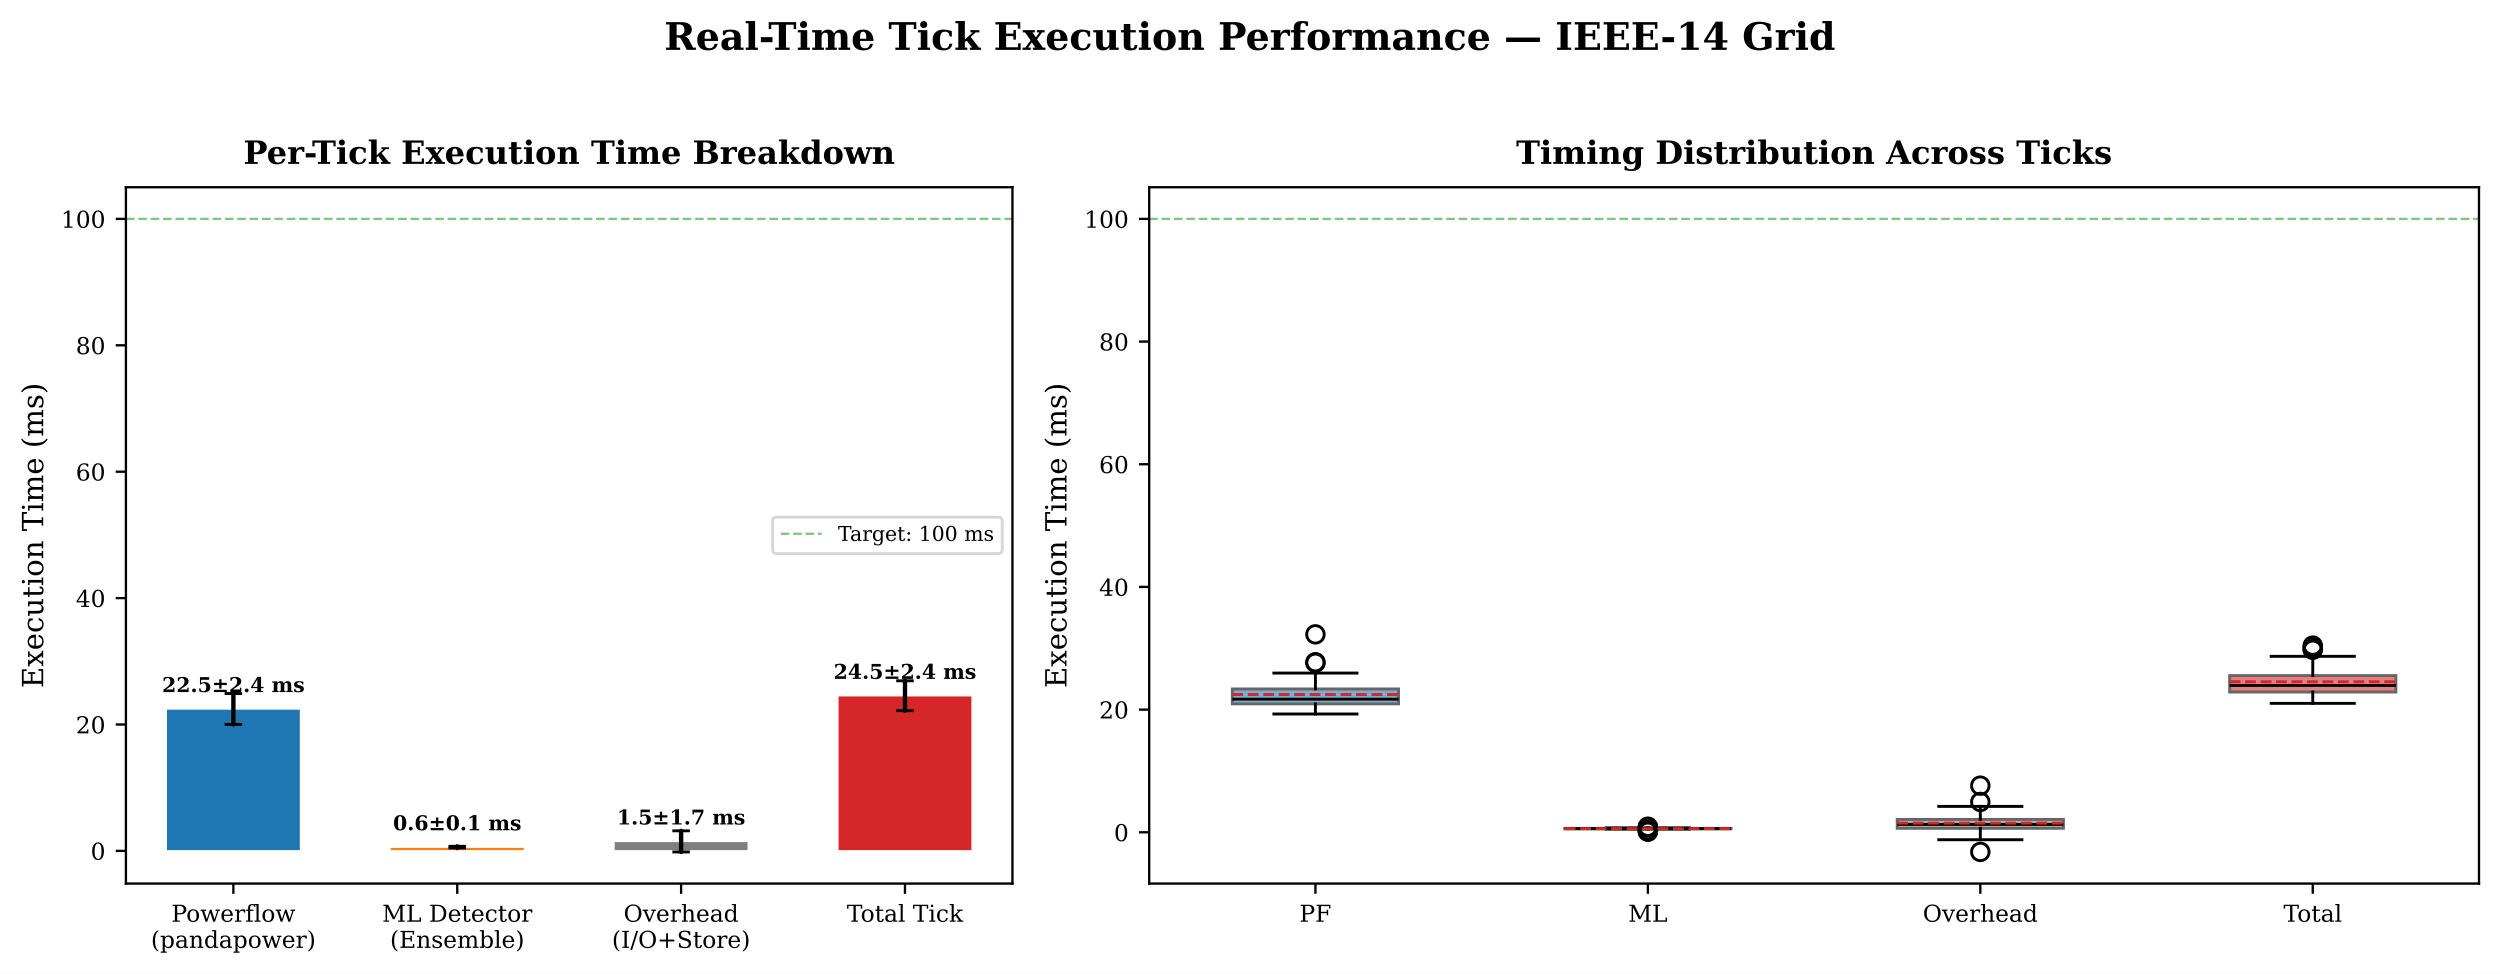
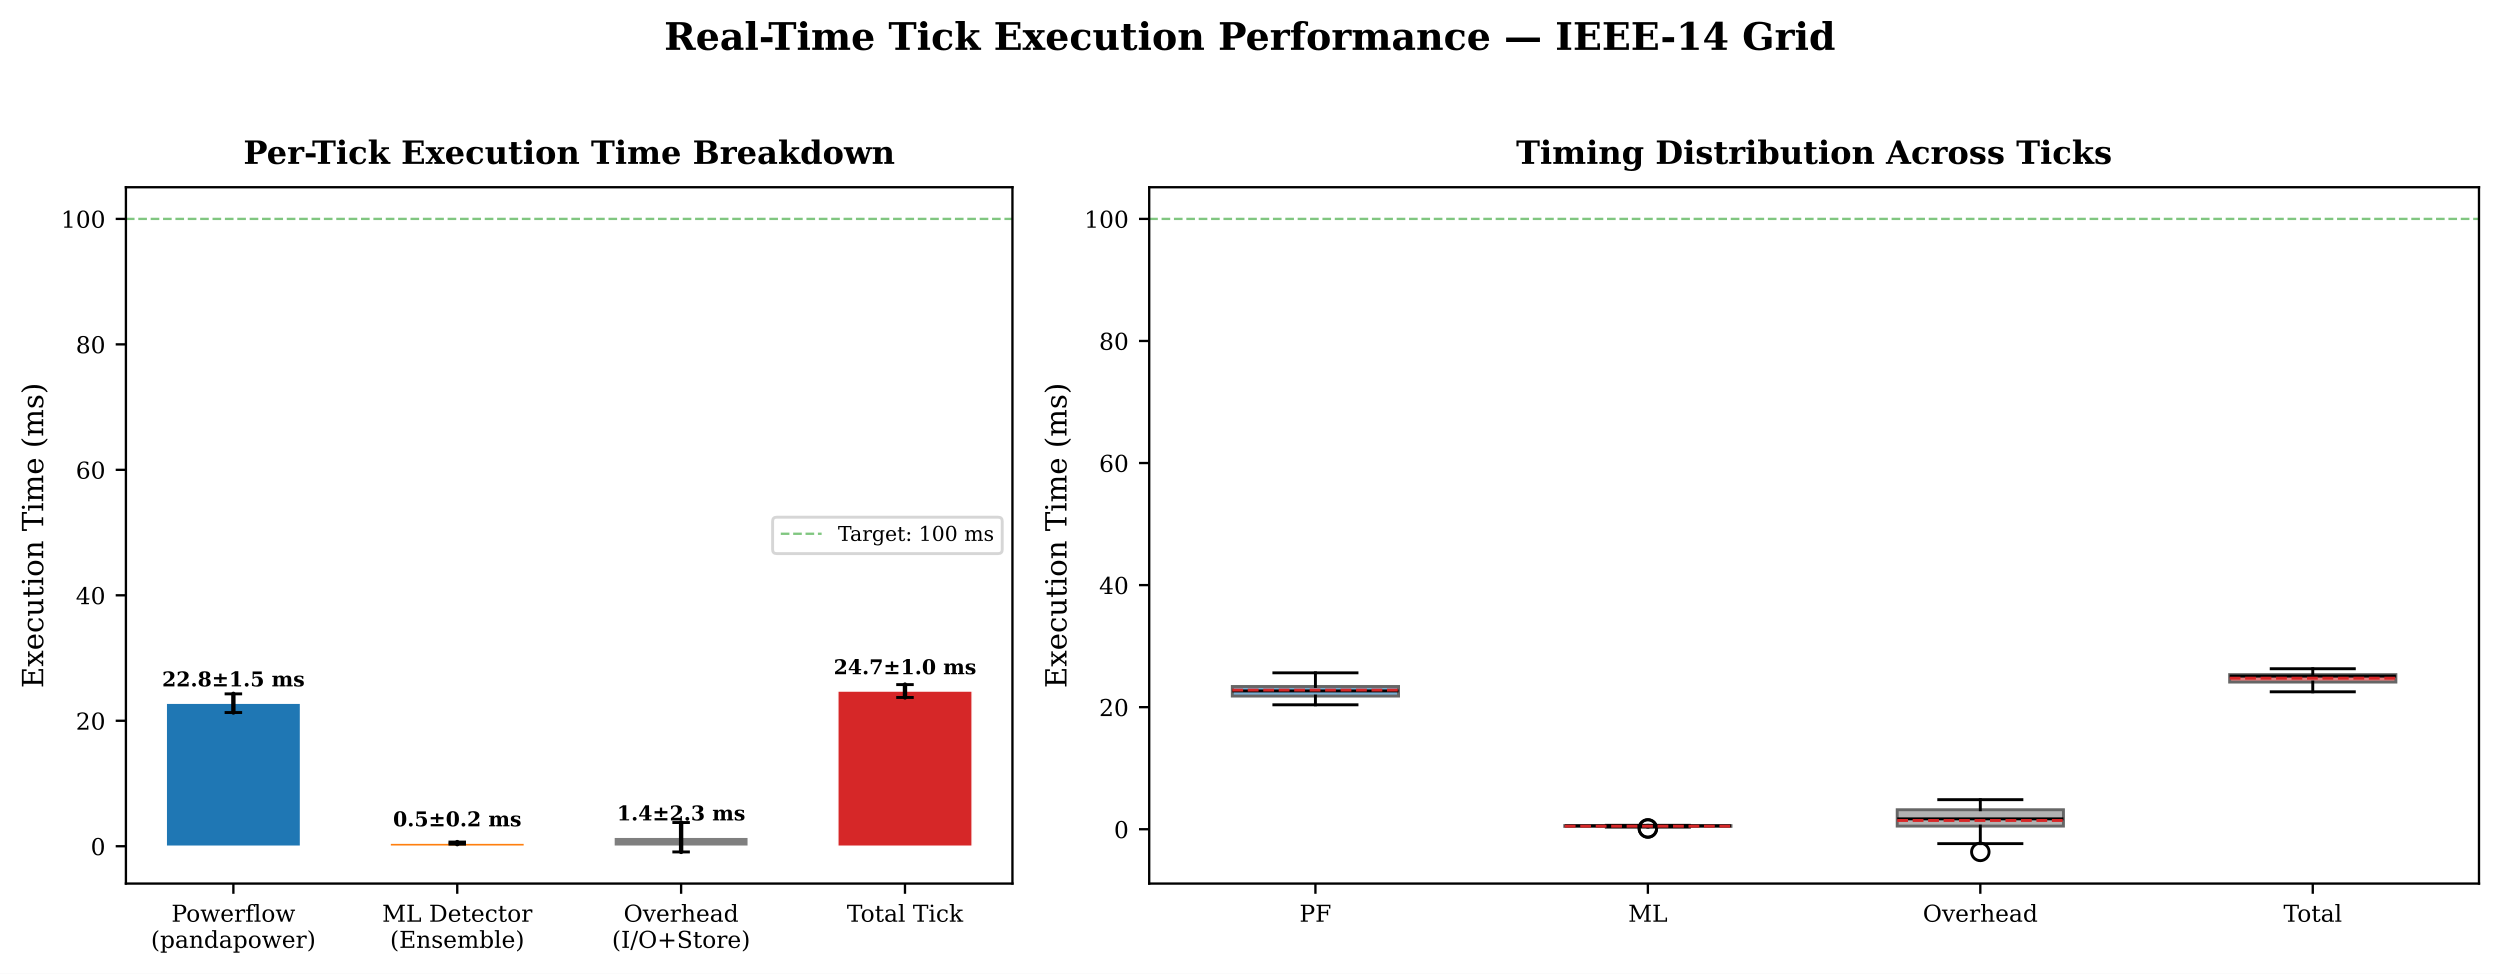
<svg xmlns="http://www.w3.org/2000/svg" xmlns:xlink="http://www.w3.org/1999/xlink" width="856.683pt" height="333.676pt" viewBox="0 0 856.683 333.676" version="1.1">
  <defs>
    <style type="text/css">*{stroke-linejoin: round; stroke-linecap: butt}</style>
  </defs>
  <g id="figure_1">
    <g id="patch_1">
      <path d="M -0 333.676  L 856.683 333.676  L 856.683 0  L -0 0  z " style="fill: #ffffff" />
    </g>
    <g id="axes_1">
      <g id="patch_2">
        <path d="M 43.148 302.776  L 346.936 302.776  L 346.936 64.16  L 43.148 64.16  z " style="fill: #ffffff" />
      </g>
      <g id="patch_3">
-         <path d="M 56.957 291.572  L 102.985 291.572  L 102.985 242.936  L 56.957 242.936  z " clip-path="url(#pd07b877482)" style="fill: #1f77b4; stroke: #ffffff; stroke-width: 0.5; stroke-linejoin: miter" />
+         <path d="M 56.957 289.989  L 102.985 289.989  L 102.985 240.964  L 56.957 240.964  z " clip-path="url(#pe04f987e91)" style="fill: #1f77b4; stroke: #ffffff; stroke-width: 0.5; stroke-linejoin: miter" />
      </g>
      <g id="patch_4">
-         <path d="M 133.671 291.572  L 179.699 291.572  L 179.699 290.298  L 133.671 290.298  z " clip-path="url(#pd07b877482)" style="fill: #ff7f0e; stroke: #ffffff; stroke-width: 0.5; stroke-linejoin: miter" />
+         <path d="M 133.671 289.989  L 179.699 289.989  L 179.699 288.915  L 133.671 288.915  z " clip-path="url(#pe04f987e91)" style="fill: #ff7f0e; stroke: #ffffff; stroke-width: 0.5; stroke-linejoin: miter" />
      </g>
      <g id="patch_5">
-         <path d="M 210.385 291.572  L 256.413 291.572  L 256.413 288.317  L 210.385 288.317  z " clip-path="url(#pd07b877482)" style="fill: #7f7f7f; stroke: #ffffff; stroke-width: 0.5; stroke-linejoin: miter" />
+         <path d="M 210.385 289.989  L 256.413 289.989  L 256.413 286.892  L 210.385 286.892  z " clip-path="url(#pe04f987e91)" style="fill: #7f7f7f; stroke: #ffffff; stroke-width: 0.5; stroke-linejoin: miter" />
      </g>
      <g id="patch_6">
-         <path d="M 287.099 291.572  L 333.128 291.572  L 333.128 238.406  L 287.099 238.406  z " clip-path="url(#pd07b877482)" style="fill: #d62728; stroke: #ffffff; stroke-width: 0.5; stroke-linejoin: miter" />
+         <path d="M 287.099 289.989  L 333.128 289.989  L 333.128 236.792  L 287.099 236.792  z " clip-path="url(#pe04f987e91)" style="fill: #d62728; stroke: #ffffff; stroke-width: 0.5; stroke-linejoin: miter" />
      </g>
      <g id="matplotlib.axis_1">
        <g id="xtick_1">
          <g id="line2d_1">
            <defs>
-               <path id="m1d09635838" d="M 0 0  L 0 3.5  " style="stroke: #000000; stroke-width: 0.8" />
+               <path id="me22096e11b" d="M 0 0  L 0 3.5  " style="stroke: #000000; stroke-width: 0.8" />
            </defs>
            <g>
-               <use xlink:href="#m1d09635838" x="79.971" y="302.776" style="stroke: #000000; stroke-width: 0.8" />
+               <use xlink:href="#me22096e11b" x="79.971" y="302.776" style="stroke: #000000; stroke-width: 0.8" />
            </g>
          </g>
          <g id="text_1">
            <text style="font-size: 8px; font-family: 'DejaVu Serif', 'Bitstream Vera Serif', 'Computer Modern Roman', 'New Century Schoolbook', 'Century Schoolbook L', 'Utopia', 'ITC Bookman', 'Bookman', 'Nimbus Roman No9 L', 'Times New Roman', 'Times', 'Palatino', 'Charter', serif" transform="translate(58.73654 315.8542)">Powerflow</text>
            <text style="font-size: 8px; font-family: 'DejaVu Serif', 'Bitstream Vera Serif', 'Computer Modern Roman', 'New Century Schoolbook', 'Century Schoolbook L', 'Utopia', 'ITC Bookman', 'Bookman', 'Nimbus Roman No9 L', 'Times New Roman', 'Times', 'Palatino', 'Charter', serif" transform="translate(51.71029 324.8125)">(pandapower)</text>
          </g>
        </g>
        <g id="xtick_2">
          <g id="line2d_2">
            <g>
-               <use xlink:href="#m1d09635838" x="156.685" y="302.776" style="stroke: #000000; stroke-width: 0.8" />
+               <use xlink:href="#me22096e11b" x="156.685" y="302.776" style="stroke: #000000; stroke-width: 0.8" />
            </g>
          </g>
          <g id="text_2">
            <text style="font-size: 8px; font-family: 'DejaVu Serif', 'Bitstream Vera Serif', 'Computer Modern Roman', 'New Century Schoolbook', 'Century Schoolbook L', 'Utopia', 'ITC Bookman', 'Bookman', 'Nimbus Roman No9 L', 'Times New Roman', 'Times', 'Palatino', 'Charter', serif" transform="translate(130.9451 315.8542)">ML Detector</text>
            <text style="font-size: 8px; font-family: 'DejaVu Serif', 'Bitstream Vera Serif', 'Computer Modern Roman', 'New Century Schoolbook', 'Century Schoolbook L', 'Utopia', 'ITC Bookman', 'Bookman', 'Nimbus Roman No9 L', 'Times New Roman', 'Times', 'Palatino', 'Charter', serif" transform="translate(133.6469 324.8125)">(Ensemble)</text>
          </g>
        </g>
        <g id="xtick_3">
          <g id="line2d_3">
            <g>
-               <use xlink:href="#m1d09635838" x="233.399" y="302.776" style="stroke: #000000; stroke-width: 0.8" />
+               <use xlink:href="#me22096e11b" x="233.399" y="302.776" style="stroke: #000000; stroke-width: 0.8" />
            </g>
          </g>
          <g id="text_3">
            <text style="font-size: 8px; font-family: 'DejaVu Serif', 'Bitstream Vera Serif', 'Computer Modern Roman', 'New Century Schoolbook', 'Century Schoolbook L', 'Utopia', 'ITC Bookman', 'Bookman', 'Nimbus Roman No9 L', 'Times New Roman', 'Times', 'Palatino', 'Charter', serif" transform="translate(213.6911 315.8542)">Overhead</text>
            <text style="font-size: 8px; font-family: 'DejaVu Serif', 'Bitstream Vera Serif', 'Computer Modern Roman', 'New Century Schoolbook', 'Century Schoolbook L', 'Utopia', 'ITC Bookman', 'Bookman', 'Nimbus Roman No9 L', 'Times New Roman', 'Times', 'Palatino', 'Charter', serif" transform="translate(209.6842 324.8125)">(I/O+Store)</text>
          </g>
        </g>
        <g id="xtick_4">
          <g id="line2d_4">
            <g>
-               <use xlink:href="#m1d09635838" x="310.113" y="302.776" style="stroke: #000000; stroke-width: 0.8" />
+               <use xlink:href="#me22096e11b" x="310.113" y="302.776" style="stroke: #000000; stroke-width: 0.8" />
            </g>
          </g>
          <g id="text_4">
            <text style="font-size: 8px; font-family: 'DejaVu Serif', 'Bitstream Vera Serif', 'Computer Modern Roman', 'New Century Schoolbook', 'Century Schoolbook L', 'Utopia', 'ITC Bookman', 'Bookman', 'Nimbus Roman No9 L', 'Times New Roman', 'Times', 'Palatino', 'Charter', serif; text-anchor: middle" x="310.113" y="315.854" transform="rotate(-0 310.1133 315.8542)">Total Tick</text>
          </g>
        </g>
      </g>
      <g id="matplotlib.axis_2">
        <g id="ytick_1">
          <g id="line2d_5">
            <defs>
-               <path id="mb65a19b0ed" d="M 0 0  L -3.5 0  " style="stroke: #000000; stroke-width: 0.8" />
+               <path id="mc9c78344fe" d="M 0 0  L -3.5 0  " style="stroke: #000000; stroke-width: 0.8" />
            </defs>
            <g>
-               <use xlink:href="#mb65a19b0ed" x="43.148" y="291.572" style="stroke: #000000; stroke-width: 0.8" />
+               <use xlink:href="#mc9c78344fe" x="43.148" y="289.989" style="stroke: #000000; stroke-width: 0.8" />
            </g>
          </g>
          <g id="text_5">
-             <text style="font-size: 8px; font-family: 'DejaVu Serif', 'Bitstream Vera Serif', 'Computer Modern Roman', 'New Century Schoolbook', 'Century Schoolbook L', 'Utopia', 'ITC Bookman', 'Bookman', 'Nimbus Roman No9 L', 'Times New Roman', 'Times', 'Palatino', 'Charter', serif; text-anchor: end" x="36.148" y="294.612" transform="rotate(-0 36.14813 294.6118)">0</text>
+             <text style="font-size: 8px; font-family: 'DejaVu Serif', 'Bitstream Vera Serif', 'Computer Modern Roman', 'New Century Schoolbook', 'Century Schoolbook L', 'Utopia', 'ITC Bookman', 'Bookman', 'Nimbus Roman No9 L', 'Times New Roman', 'Times', 'Palatino', 'Charter', serif; text-anchor: end" x="36.148" y="293.029" transform="rotate(-0 36.14813 293.0287)">0</text>
          </g>
        </g>
        <g id="ytick_2">
          <g id="line2d_6">
            <g>
-               <use xlink:href="#mb65a19b0ed" x="43.148" y="248.259" style="stroke: #000000; stroke-width: 0.8" />
+               <use xlink:href="#mc9c78344fe" x="43.148" y="246.993" style="stroke: #000000; stroke-width: 0.8" />
            </g>
          </g>
          <g id="text_6">
-             <text style="font-size: 8px; font-family: 'DejaVu Serif', 'Bitstream Vera Serif', 'Computer Modern Roman', 'New Century Schoolbook', 'Century Schoolbook L', 'Utopia', 'ITC Bookman', 'Bookman', 'Nimbus Roman No9 L', 'Times New Roman', 'Times', 'Palatino', 'Charter', serif; text-anchor: end" x="36.148" y="251.299" transform="rotate(-0 36.14813 251.2986)">20</text>
+             <text style="font-size: 8px; font-family: 'DejaVu Serif', 'Bitstream Vera Serif', 'Computer Modern Roman', 'New Century Schoolbook', 'Century Schoolbook L', 'Utopia', 'ITC Bookman', 'Bookman', 'Nimbus Roman No9 L', 'Times New Roman', 'Times', 'Palatino', 'Charter', serif; text-anchor: end" x="36.148" y="250.032" transform="rotate(-0 36.14813 250.0321)">20</text>
          </g>
        </g>
        <g id="ytick_3">
          <g id="line2d_7">
            <g>
-               <use xlink:href="#mb65a19b0ed" x="43.148" y="204.946" style="stroke: #000000; stroke-width: 0.8" />
+               <use xlink:href="#mc9c78344fe" x="43.148" y="203.996" style="stroke: #000000; stroke-width: 0.8" />
            </g>
          </g>
          <g id="text_7">
-             <text style="font-size: 8px; font-family: 'DejaVu Serif', 'Bitstream Vera Serif', 'Computer Modern Roman', 'New Century Schoolbook', 'Century Schoolbook L', 'Utopia', 'ITC Bookman', 'Bookman', 'Nimbus Roman No9 L', 'Times New Roman', 'Times', 'Palatino', 'Charter', serif; text-anchor: end" x="36.148" y="207.985" transform="rotate(-0 36.14813 207.9853)">40</text>
+             <text style="font-size: 8px; font-family: 'DejaVu Serif', 'Bitstream Vera Serif', 'Computer Modern Roman', 'New Century Schoolbook', 'Century Schoolbook L', 'Utopia', 'ITC Bookman', 'Bookman', 'Nimbus Roman No9 L', 'Times New Roman', 'Times', 'Palatino', 'Charter', serif; text-anchor: end" x="36.148" y="207.035" transform="rotate(-0 36.14813 207.0354)">40</text>
          </g>
        </g>
        <g id="ytick_4">
          <g id="line2d_8">
            <g>
-               <use xlink:href="#mb65a19b0ed" x="43.148" y="161.633" style="stroke: #000000; stroke-width: 0.8" />
+               <use xlink:href="#mc9c78344fe" x="43.148" y="160.999" style="stroke: #000000; stroke-width: 0.8" />
            </g>
          </g>
          <g id="text_8">
-             <text style="font-size: 8px; font-family: 'DejaVu Serif', 'Bitstream Vera Serif', 'Computer Modern Roman', 'New Century Schoolbook', 'Century Schoolbook L', 'Utopia', 'ITC Bookman', 'Bookman', 'Nimbus Roman No9 L', 'Times New Roman', 'Times', 'Palatino', 'Charter', serif; text-anchor: end" x="36.148" y="164.672" transform="rotate(-0 36.14813 164.6721)">60</text>
+             <text style="font-size: 8px; font-family: 'DejaVu Serif', 'Bitstream Vera Serif', 'Computer Modern Roman', 'New Century Schoolbook', 'Century Schoolbook L', 'Utopia', 'ITC Bookman', 'Bookman', 'Nimbus Roman No9 L', 'Times New Roman', 'Times', 'Palatino', 'Charter', serif; text-anchor: end" x="36.148" y="164.039" transform="rotate(-0 36.14813 164.0388)">60</text>
          </g>
        </g>
        <g id="ytick_5">
          <g id="line2d_9">
            <g>
-               <use xlink:href="#mb65a19b0ed" x="43.148" y="118.319" style="stroke: #000000; stroke-width: 0.8" />
+               <use xlink:href="#mc9c78344fe" x="43.148" y="118.003" style="stroke: #000000; stroke-width: 0.8" />
            </g>
          </g>
          <g id="text_9">
-             <text style="font-size: 8px; font-family: 'DejaVu Serif', 'Bitstream Vera Serif', 'Computer Modern Roman', 'New Century Schoolbook', 'Century Schoolbook L', 'Utopia', 'ITC Bookman', 'Bookman', 'Nimbus Roman No9 L', 'Times New Roman', 'Times', 'Palatino', 'Charter', serif; text-anchor: end" x="36.148" y="121.359" transform="rotate(-0 36.14813 121.3588)">80</text>
+             <text style="font-size: 8px; font-family: 'DejaVu Serif', 'Bitstream Vera Serif', 'Computer Modern Roman', 'New Century Schoolbook', 'Century Schoolbook L', 'Utopia', 'ITC Bookman', 'Bookman', 'Nimbus Roman No9 L', 'Times New Roman', 'Times', 'Palatino', 'Charter', serif; text-anchor: end" x="36.148" y="121.042" transform="rotate(-0 36.14813 121.0422)">80</text>
          </g>
        </g>
        <g id="ytick_6">
          <g id="line2d_10">
            <g>
-               <use xlink:href="#mb65a19b0ed" x="43.148" y="75.006" style="stroke: #000000; stroke-width: 0.8" />
+               <use xlink:href="#mc9c78344fe" x="43.148" y="75.006" style="stroke: #000000; stroke-width: 0.8" />
            </g>
          </g>
          <g id="text_10">
            <text style="font-size: 8px; font-family: 'DejaVu Serif', 'Bitstream Vera Serif', 'Computer Modern Roman', 'New Century Schoolbook', 'Century Schoolbook L', 'Utopia', 'ITC Bookman', 'Bookman', 'Nimbus Roman No9 L', 'Times New Roman', 'Times', 'Palatino', 'Charter', serif; text-anchor: end" x="36.148" y="78.046" transform="rotate(-0 36.14813 78.04553)">100</text>
          </g>
        </g>
        <g id="text_11">
          <text style="font-size: 10px; font-family: 'DejaVu Serif', 'Bitstream Vera Serif', 'Computer Modern Roman', 'New Century Schoolbook', 'Century Schoolbook L', 'Utopia', 'ITC Bookman', 'Bookman', 'Nimbus Roman No9 L', 'Times New Roman', 'Times', 'Palatino', 'Charter', serif; text-anchor: middle" x="14.798" y="183.468" transform="rotate(-90 14.79844 183.4677)">Execution Time (ms)</text>
        </g>
      </g>
      <g id="LineCollection_1">
-         <path d="M 79.971 248.225  L 79.971 237.647  " clip-path="url(#pd07b877482)" style="fill: none; stroke: #000000; stroke-width: 1.5; stroke-linecap: round" />
-         <path d="M 156.685 290.58  L 156.685 290.016  " clip-path="url(#pd07b877482)" style="fill: none; stroke: #000000; stroke-width: 1.5; stroke-linecap: round" />
-         <path d="M 233.399 291.929  L 233.399 284.704  " clip-path="url(#pd07b877482)" style="fill: none; stroke: #000000; stroke-width: 1.5; stroke-linecap: round" />
-         <path d="M 310.113 243.526  L 310.113 233.285  " clip-path="url(#pd07b877482)" style="fill: none; stroke: #000000; stroke-width: 1.5; stroke-linecap: round" />
+         <path d="M 79.971 244.161  L 79.971 237.768  " clip-path="url(#pe04f987e91)" style="fill: none; stroke: #000000; stroke-width: 1.5; stroke-linecap: round" />
+         <path d="M 156.685 289.271  L 156.685 288.559  " clip-path="url(#pe04f987e91)" style="fill: none; stroke: #000000; stroke-width: 1.5; stroke-linecap: round" />
+         <path d="M 233.399 291.929  L 233.399 281.854  " clip-path="url(#pe04f987e91)" style="fill: none; stroke: #000000; stroke-width: 1.5; stroke-linecap: round" />
+         <path d="M 310.113 238.997  L 310.113 234.586  " clip-path="url(#pe04f987e91)" style="fill: none; stroke: #000000; stroke-width: 1.5; stroke-linecap: round" />
      </g>
      <g id="line2d_11">
        <defs>
-           <path id="m6f07d29cbc" d="M 3 0  L -3 -0  " style="stroke: #000000" />
+           <path id="mb0d38c0c02" d="M 3 0  L -3 -0  " style="stroke: #000000" />
        </defs>
-         <g clip-path="url(#pd07b877482)">
-           <use xlink:href="#m6f07d29cbc" x="79.971" y="248.225" style="fill: #1f77b4; stroke: #000000" />
-           <use xlink:href="#m6f07d29cbc" x="156.685" y="290.58" style="fill: #1f77b4; stroke: #000000" />
-           <use xlink:href="#m6f07d29cbc" x="233.399" y="291.929" style="fill: #1f77b4; stroke: #000000" />
-           <use xlink:href="#m6f07d29cbc" x="310.113" y="243.526" style="fill: #1f77b4; stroke: #000000" />
+         <g clip-path="url(#pe04f987e91)">
+           <use xlink:href="#mb0d38c0c02" x="79.971" y="244.161" style="fill: #1f77b4; stroke: #000000" />
+           <use xlink:href="#mb0d38c0c02" x="156.685" y="289.271" style="fill: #1f77b4; stroke: #000000" />
+           <use xlink:href="#mb0d38c0c02" x="233.399" y="291.929" style="fill: #1f77b4; stroke: #000000" />
+           <use xlink:href="#mb0d38c0c02" x="310.113" y="238.997" style="fill: #1f77b4; stroke: #000000" />
        </g>
      </g>
      <g id="line2d_12">
-         <g clip-path="url(#pd07b877482)">
-           <use xlink:href="#m6f07d29cbc" x="79.971" y="237.647" style="fill: #1f77b4; stroke: #000000" />
-           <use xlink:href="#m6f07d29cbc" x="156.685" y="290.016" style="fill: #1f77b4; stroke: #000000" />
-           <use xlink:href="#m6f07d29cbc" x="233.399" y="284.704" style="fill: #1f77b4; stroke: #000000" />
-           <use xlink:href="#m6f07d29cbc" x="310.113" y="233.285" style="fill: #1f77b4; stroke: #000000" />
+         <g clip-path="url(#pe04f987e91)">
+           <use xlink:href="#mb0d38c0c02" x="79.971" y="237.768" style="fill: #1f77b4; stroke: #000000" />
+           <use xlink:href="#mb0d38c0c02" x="156.685" y="288.559" style="fill: #1f77b4; stroke: #000000" />
+           <use xlink:href="#mb0d38c0c02" x="233.399" y="281.854" style="fill: #1f77b4; stroke: #000000" />
+           <use xlink:href="#mb0d38c0c02" x="310.113" y="234.586" style="fill: #1f77b4; stroke: #000000" />
        </g>
      </g>
      <g id="line2d_13">
-         <path d="M 43.148 75.006  L 346.936 75.006  " clip-path="url(#pd07b877482)" style="fill: none; stroke-dasharray: 2.96,1.28; stroke-dashoffset: 0; stroke: #2ca02c; stroke-opacity: 0.6; stroke-width: 0.8" />
+         <path d="M 43.148 75.006  L 346.936 75.006  " clip-path="url(#pe04f987e91)" style="fill: none; stroke-dasharray: 2.96,1.28; stroke-dashoffset: 0; stroke: #2ca02c; stroke-opacity: 0.6; stroke-width: 0.8" />
      </g>
      <g id="patch_7">
        <path d="M 43.148 302.776  L 43.148 64.16  " style="fill: none; stroke: #000000; stroke-width: 0.8; stroke-linejoin: miter; stroke-linecap: square" />
      </g>
      <g id="patch_8">
        <path d="M 346.936 302.776  L 346.936 64.16  " style="fill: none; stroke: #000000; stroke-width: 0.8; stroke-linejoin: miter; stroke-linecap: square" />
      </g>
      <g id="patch_9">
        <path d="M 43.148 302.776  L 346.936 302.776  " style="fill: none; stroke: #000000; stroke-width: 0.8; stroke-linejoin: miter; stroke-linecap: square" />
      </g>
      <g id="patch_10">
        <path d="M 43.148 64.16  L 346.936 64.16  " style="fill: none; stroke: #000000; stroke-width: 0.8; stroke-linejoin: miter; stroke-linecap: square" />
      </g>
      <g id="text_12">
-         <text style="font-weight: 700; font-size: 7px; font-family: 'DejaVu Serif', 'Bitstream Vera Serif', 'Computer Modern Roman', 'New Century Schoolbook', 'Century Schoolbook L', 'Utopia', 'ITC Bookman', 'Bookman', 'Nimbus Roman No9 L', 'Times New Roman', 'Times', 'Palatino', 'Charter', serif; text-anchor: middle" x="79.971" y="237.149" transform="rotate(-0 79.97091 237.1491)">22.5±2.4 ms</text>
+         <text style="font-weight: 700; font-size: 7px; font-family: 'DejaVu Serif', 'Bitstream Vera Serif', 'Computer Modern Roman', 'New Century Schoolbook', 'Century Schoolbook L', 'Utopia', 'ITC Bookman', 'Bookman', 'Nimbus Roman No9 L', 'Times New Roman', 'Times', 'Palatino', 'Charter', serif; text-anchor: middle" x="79.971" y="235.209" transform="rotate(-0 79.97091 235.2089)">22.8±1.5 ms</text>
      </g>
      <g id="text_13">
-         <text style="font-weight: 700; font-size: 7px; font-family: 'DejaVu Serif', 'Bitstream Vera Serif', 'Computer Modern Roman', 'New Century Schoolbook', 'Century Schoolbook L', 'Utopia', 'ITC Bookman', 'Bookman', 'Nimbus Roman No9 L', 'Times New Roman', 'Times', 'Palatino', 'Charter', serif; text-anchor: middle" x="156.685" y="284.511" transform="rotate(-0 156.6851 284.5106)">0.6±0.1 ms</text>
+         <text style="font-weight: 700; font-size: 7px; font-family: 'DejaVu Serif', 'Bitstream Vera Serif', 'Computer Modern Roman', 'New Century Schoolbook', 'Century Schoolbook L', 'Utopia', 'ITC Bookman', 'Bookman', 'Nimbus Roman No9 L', 'Times New Roman', 'Times', 'Palatino', 'Charter', serif; text-anchor: middle" x="156.685" y="283.159" transform="rotate(-0 156.6851 283.1593)">0.5±0.2 ms</text>
      </g>
      <g id="text_14">
-         <text style="font-weight: 700; font-size: 7px; font-family: 'DejaVu Serif', 'Bitstream Vera Serif', 'Computer Modern Roman', 'New Century Schoolbook', 'Century Schoolbook L', 'Utopia', 'ITC Bookman', 'Bookman', 'Nimbus Roman No9 L', 'Times New Roman', 'Times', 'Palatino', 'Charter', serif; text-anchor: middle" x="233.399" y="282.53" transform="rotate(-0 233.3992 282.5298)">1.5±1.7 ms</text>
+         <text style="font-weight: 700; font-size: 7px; font-family: 'DejaVu Serif', 'Bitstream Vera Serif', 'Computer Modern Roman', 'New Century Schoolbook', 'Century Schoolbook L', 'Utopia', 'ITC Bookman', 'Bookman', 'Nimbus Roman No9 L', 'Times New Roman', 'Times', 'Palatino', 'Charter', serif; text-anchor: middle" x="233.399" y="281.136" transform="rotate(-0 233.3992 281.1361)">1.4±2.3 ms</text>
      </g>
      <g id="text_15">
-         <text style="font-weight: 700; font-size: 7px; font-family: 'DejaVu Serif', 'Bitstream Vera Serif', 'Computer Modern Roman', 'New Century Schoolbook', 'Century Schoolbook L', 'Utopia', 'ITC Bookman', 'Bookman', 'Nimbus Roman No9 L', 'Times New Roman', 'Times', 'Palatino', 'Charter', serif; text-anchor: middle" x="310.113" y="232.619" transform="rotate(-0 310.1133 232.6188)">24.5±2.4 ms</text>
+         <text style="font-weight: 700; font-size: 7px; font-family: 'DejaVu Serif', 'Bitstream Vera Serif', 'Computer Modern Roman', 'New Century Schoolbook', 'Century Schoolbook L', 'Utopia', 'ITC Bookman', 'Bookman', 'Nimbus Roman No9 L', 'Times New Roman', 'Times', 'Palatino', 'Charter', serif; text-anchor: middle" x="310.113" y="231.036" transform="rotate(-0 310.1133 231.0364)">24.7±1.0 ms</text>
      </g>
      <g id="text_16">
        <text style="font-weight: 700; font-size: 11px; font-family: 'DejaVu Serif', 'Bitstream Vera Serif', 'Computer Modern Roman', 'New Century Schoolbook', 'Century Schoolbook L', 'Utopia', 'ITC Bookman', 'Bookman', 'Nimbus Roman No9 L', 'Times New Roman', 'Times', 'Palatino', 'Charter', serif; text-anchor: middle" x="195.042" y="56.16" transform="rotate(-0 195.0421 56.16)">Per-Tick Execution Time Breakdown</text>
      </g>
      <g id="legend_1">
        <g id="patch_11">
          <path d="M 266.154 189.705  L 342.036 189.705  Q 343.436 189.705 343.436 188.305  L 343.436 178.631  Q 343.436 177.231 342.036 177.231  L 266.154 177.231  Q 264.754 177.231 264.754 178.631  L 264.754 188.305  Q 264.754 189.705 266.154 189.705  z " style="fill: #ffffff; opacity: 0.8; stroke: #cccccc; stroke-linejoin: miter" />
        </g>
        <g id="line2d_14">
          <path d="M 267.554 182.9  L 274.554 182.9  L 281.554 182.9  " style="fill: none; stroke-dasharray: 2.96,1.28; stroke-dashoffset: 0; stroke: #2ca02c; stroke-opacity: 0.6; stroke-width: 0.8" />
        </g>
        <g id="text_17">
          <text style="font-size: 7px; font-family: 'DejaVu Serif', 'Bitstream Vera Serif', 'Computer Modern Roman', 'New Century Schoolbook', 'Century Schoolbook L', 'Utopia', 'ITC Bookman', 'Bookman', 'Nimbus Roman No9 L', 'Times New Roman', 'Times', 'Palatino', 'Charter', serif; text-anchor: start" x="287.154" y="185.35" transform="rotate(-0 287.1539 185.3495)">Target: 100 ms</text>
        </g>
      </g>
    </g>
    <g id="axes_2">
      <g id="patch_12">
        <path d="M 393.801 302.776  L 849.483 302.776  L 849.483 64.16  L 393.801 64.16  z " style="fill: #ffffff" />
      </g>
      <g id="matplotlib.axis_3">
        <g id="xtick_5">
          <g id="line2d_15">
            <g>
-               <use xlink:href="#m1d09635838" x="450.761" y="302.776" style="stroke: #000000; stroke-width: 0.8" />
+               <use xlink:href="#me22096e11b" x="450.761" y="302.776" style="stroke: #000000; stroke-width: 0.8" />
            </g>
          </g>
          <g id="text_18">
            <text style="font-size: 8px; font-family: 'DejaVu Serif', 'Bitstream Vera Serif', 'Computer Modern Roman', 'New Century Schoolbook', 'Century Schoolbook L', 'Utopia', 'ITC Bookman', 'Bookman', 'Nimbus Roman No9 L', 'Times New Roman', 'Times', 'Palatino', 'Charter', serif; text-anchor: middle" x="450.761" y="315.854" transform="rotate(-0 450.7614 315.8542)">PF</text>
          </g>
        </g>
        <g id="xtick_6">
          <g id="line2d_16">
            <g>
-               <use xlink:href="#m1d09635838" x="564.682" y="302.776" style="stroke: #000000; stroke-width: 0.8" />
+               <use xlink:href="#me22096e11b" x="564.682" y="302.776" style="stroke: #000000; stroke-width: 0.8" />
            </g>
          </g>
          <g id="text_19">
            <text style="font-size: 8px; font-family: 'DejaVu Serif', 'Bitstream Vera Serif', 'Computer Modern Roman', 'New Century Schoolbook', 'Century Schoolbook L', 'Utopia', 'ITC Bookman', 'Bookman', 'Nimbus Roman No9 L', 'Times New Roman', 'Times', 'Palatino', 'Charter', serif; text-anchor: middle" x="564.682" y="315.854" transform="rotate(-0 564.6819 315.8542)">ML</text>
          </g>
        </g>
        <g id="xtick_7">
          <g id="line2d_17">
            <g>
-               <use xlink:href="#m1d09635838" x="678.602" y="302.776" style="stroke: #000000; stroke-width: 0.8" />
+               <use xlink:href="#me22096e11b" x="678.602" y="302.776" style="stroke: #000000; stroke-width: 0.8" />
            </g>
          </g>
          <g id="text_20">
            <text style="font-size: 8px; font-family: 'DejaVu Serif', 'Bitstream Vera Serif', 'Computer Modern Roman', 'New Century Schoolbook', 'Century Schoolbook L', 'Utopia', 'ITC Bookman', 'Bookman', 'Nimbus Roman No9 L', 'Times New Roman', 'Times', 'Palatino', 'Charter', serif; text-anchor: middle" x="678.602" y="315.854" transform="rotate(-0 678.6024 315.8542)">Overhead</text>
          </g>
        </g>
        <g id="xtick_8">
          <g id="line2d_18">
            <g>
-               <use xlink:href="#m1d09635838" x="792.523" y="302.776" style="stroke: #000000; stroke-width: 0.8" />
+               <use xlink:href="#me22096e11b" x="792.523" y="302.776" style="stroke: #000000; stroke-width: 0.8" />
            </g>
          </g>
          <g id="text_21">
            <text style="font-size: 8px; font-family: 'DejaVu Serif', 'Bitstream Vera Serif', 'Computer Modern Roman', 'New Century Schoolbook', 'Century Schoolbook L', 'Utopia', 'ITC Bookman', 'Bookman', 'Nimbus Roman No9 L', 'Times New Roman', 'Times', 'Palatino', 'Charter', serif; text-anchor: middle" x="792.523" y="315.854" transform="rotate(-0 792.5229 315.8542)">Total</text>
          </g>
        </g>
      </g>
      <g id="matplotlib.axis_4">
        <g id="ytick_7">
          <g id="line2d_19">
            <g>
-               <use xlink:href="#mb65a19b0ed" x="393.801" y="285.207" style="stroke: #000000; stroke-width: 0.8" />
+               <use xlink:href="#mc9c78344fe" x="393.801" y="284.163" style="stroke: #000000; stroke-width: 0.8" />
            </g>
          </g>
          <g id="text_22">
-             <text style="font-size: 8px; font-family: 'DejaVu Serif', 'Bitstream Vera Serif', 'Computer Modern Roman', 'New Century Schoolbook', 'Century Schoolbook L', 'Utopia', 'ITC Bookman', 'Bookman', 'Nimbus Roman No9 L', 'Times New Roman', 'Times', 'Palatino', 'Charter', serif; text-anchor: end" x="386.801" y="288.246" transform="rotate(-0 386.8011 288.2463)">0</text>
+             <text style="font-size: 8px; font-family: 'DejaVu Serif', 'Bitstream Vera Serif', 'Computer Modern Roman', 'New Century Schoolbook', 'Century Schoolbook L', 'Utopia', 'ITC Bookman', 'Bookman', 'Nimbus Roman No9 L', 'Times New Roman', 'Times', 'Palatino', 'Charter', serif; text-anchor: end" x="386.801" y="287.203" transform="rotate(-0 386.8011 287.2027)">0</text>
          </g>
        </g>
        <g id="ytick_8">
          <g id="line2d_20">
            <g>
-               <use xlink:href="#mb65a19b0ed" x="393.801" y="243.167" style="stroke: #000000; stroke-width: 0.8" />
+               <use xlink:href="#mc9c78344fe" x="393.801" y="242.332" style="stroke: #000000; stroke-width: 0.8" />
            </g>
          </g>
          <g id="text_23">
-             <text style="font-size: 8px; font-family: 'DejaVu Serif', 'Bitstream Vera Serif', 'Computer Modern Roman', 'New Century Schoolbook', 'Century Schoolbook L', 'Utopia', 'ITC Bookman', 'Bookman', 'Nimbus Roman No9 L', 'Times New Roman', 'Times', 'Palatino', 'Charter', serif; text-anchor: end" x="386.801" y="246.206" transform="rotate(-0 386.8011 246.2061)">20</text>
+             <text style="font-size: 8px; font-family: 'DejaVu Serif', 'Bitstream Vera Serif', 'Computer Modern Roman', 'New Century Schoolbook', 'Century Schoolbook L', 'Utopia', 'ITC Bookman', 'Bookman', 'Nimbus Roman No9 L', 'Times New Roman', 'Times', 'Palatino', 'Charter', serif; text-anchor: end" x="386.801" y="245.371" transform="rotate(-0 386.8011 245.3713)">20</text>
          </g>
        </g>
        <g id="ytick_9">
          <g id="line2d_21">
            <g>
-               <use xlink:href="#mb65a19b0ed" x="393.801" y="201.127" style="stroke: #000000; stroke-width: 0.8" />
+               <use xlink:href="#mc9c78344fe" x="393.801" y="200.5" style="stroke: #000000; stroke-width: 0.8" />
            </g>
          </g>
          <g id="text_24">
-             <text style="font-size: 8px; font-family: 'DejaVu Serif', 'Bitstream Vera Serif', 'Computer Modern Roman', 'New Century Schoolbook', 'Century Schoolbook L', 'Utopia', 'ITC Bookman', 'Bookman', 'Nimbus Roman No9 L', 'Times New Roman', 'Times', 'Palatino', 'Charter', serif; text-anchor: end" x="386.801" y="204.166" transform="rotate(-0 386.8011 204.166)">40</text>
+             <text style="font-size: 8px; font-family: 'DejaVu Serif', 'Bitstream Vera Serif', 'Computer Modern Roman', 'New Century Schoolbook', 'Century Schoolbook L', 'Utopia', 'ITC Bookman', 'Bookman', 'Nimbus Roman No9 L', 'Times New Roman', 'Times', 'Palatino', 'Charter', serif; text-anchor: end" x="386.801" y="203.54" transform="rotate(-0 386.8011 203.5398)">40</text>
          </g>
        </g>
        <g id="ytick_10">
          <g id="line2d_22">
            <g>
-               <use xlink:href="#mb65a19b0ed" x="393.801" y="159.086" style="stroke: #000000; stroke-width: 0.8" />
+               <use xlink:href="#mc9c78344fe" x="393.801" y="158.669" style="stroke: #000000; stroke-width: 0.8" />
            </g>
          </g>
          <g id="text_25">
-             <text style="font-size: 8px; font-family: 'DejaVu Serif', 'Bitstream Vera Serif', 'Computer Modern Roman', 'New Century Schoolbook', 'Century Schoolbook L', 'Utopia', 'ITC Bookman', 'Bookman', 'Nimbus Roman No9 L', 'Times New Roman', 'Times', 'Palatino', 'Charter', serif; text-anchor: end" x="386.801" y="162.126" transform="rotate(-0 386.8011 162.1258)">60</text>
+             <text style="font-size: 8px; font-family: 'DejaVu Serif', 'Bitstream Vera Serif', 'Computer Modern Roman', 'New Century Schoolbook', 'Century Schoolbook L', 'Utopia', 'ITC Bookman', 'Bookman', 'Nimbus Roman No9 L', 'Times New Roman', 'Times', 'Palatino', 'Charter', serif; text-anchor: end" x="386.801" y="161.708" transform="rotate(-0 386.8011 161.7084)">60</text>
          </g>
        </g>
        <g id="ytick_11">
          <g id="line2d_23">
            <g>
-               <use xlink:href="#mb65a19b0ed" x="393.801" y="117.046" style="stroke: #000000; stroke-width: 0.8" />
+               <use xlink:href="#mc9c78344fe" x="393.801" y="116.838" style="stroke: #000000; stroke-width: 0.8" />
            </g>
          </g>
          <g id="text_26">
-             <text style="font-size: 8px; font-family: 'DejaVu Serif', 'Bitstream Vera Serif', 'Computer Modern Roman', 'New Century Schoolbook', 'Century Schoolbook L', 'Utopia', 'ITC Bookman', 'Bookman', 'Nimbus Roman No9 L', 'Times New Roman', 'Times', 'Palatino', 'Charter', serif; text-anchor: end" x="386.801" y="120.086" transform="rotate(-0 386.8011 120.0857)">80</text>
+             <text style="font-size: 8px; font-family: 'DejaVu Serif', 'Bitstream Vera Serif', 'Computer Modern Roman', 'New Century Schoolbook', 'Century Schoolbook L', 'Utopia', 'ITC Bookman', 'Bookman', 'Nimbus Roman No9 L', 'Times New Roman', 'Times', 'Palatino', 'Charter', serif; text-anchor: end" x="386.801" y="119.877" transform="rotate(-0 386.8011 119.877)">80</text>
          </g>
        </g>
        <g id="ytick_12">
          <g id="line2d_24">
            <g>
-               <use xlink:href="#mb65a19b0ed" x="393.801" y="75.006" style="stroke: #000000; stroke-width: 0.8" />
+               <use xlink:href="#mc9c78344fe" x="393.801" y="75.006" style="stroke: #000000; stroke-width: 0.8" />
            </g>
          </g>
          <g id="text_27">
            <text style="font-size: 8px; font-family: 'DejaVu Serif', 'Bitstream Vera Serif', 'Computer Modern Roman', 'New Century Schoolbook', 'Century Schoolbook L', 'Utopia', 'ITC Bookman', 'Bookman', 'Nimbus Roman No9 L', 'Times New Roman', 'Times', 'Palatino', 'Charter', serif; text-anchor: end" x="386.801" y="78.046" transform="rotate(-0 386.8011 78.04553)">100</text>
          </g>
        </g>
        <g id="text_28">
          <text style="font-size: 10px; font-family: 'DejaVu Serif', 'Bitstream Vera Serif', 'Computer Modern Roman', 'New Century Schoolbook', 'Century Schoolbook L', 'Utopia', 'ITC Bookman', 'Bookman', 'Nimbus Roman No9 L', 'Times New Roman', 'Times', 'Palatino', 'Charter', serif; text-anchor: middle" x="365.451" y="183.468" transform="rotate(-90 365.4514 183.4677)">Execution Time (ms)</text>
        </g>
      </g>
      <g id="patch_13">
-         <path d="M 422.281 241.196  L 479.241 241.196  L 479.241 236.09  L 422.281 236.09  L 422.281 241.196  z " clip-path="url(#pdc102f8906)" style="fill: #1f77b4; opacity: 0.6; stroke: #000000; stroke-linejoin: miter" />
+         <path d="M 422.281 238.518  L 479.241 238.518  L 479.241 235.244  L 422.281 235.244  L 422.281 238.518  z " clip-path="url(#p53d91756d4)" style="fill: #1f77b4; opacity: 0.6; stroke: #000000; stroke-linejoin: miter" />
      </g>
      <g id="line2d_25">
-         <path d="M 450.761 241.196  L 450.761 244.662  " clip-path="url(#pdc102f8906)" style="fill: none; stroke: #000000; stroke-linecap: square" />
+         <path d="M 450.761 238.518  L 450.761 241.512  " clip-path="url(#p53d91756d4)" style="fill: none; stroke: #000000; stroke-linecap: square" />
      </g>
      <g id="line2d_26">
-         <path d="M 450.761 236.09  L 450.761 230.649  " clip-path="url(#pdc102f8906)" style="fill: none; stroke: #000000; stroke-linecap: square" />
+         <path d="M 450.761 235.244  L 450.761 230.561  " clip-path="url(#p53d91756d4)" style="fill: none; stroke: #000000; stroke-linecap: square" />
      </g>
      <g id="line2d_27">
-         <path d="M 436.521 244.662  L 465.001 244.662  " clip-path="url(#pdc102f8906)" style="fill: none; stroke: #000000; stroke-linecap: square" />
+         <path d="M 436.521 241.512  L 465.001 241.512  " clip-path="url(#p53d91756d4)" style="fill: none; stroke: #000000; stroke-linecap: square" />
      </g>
      <g id="line2d_28">
-         <path d="M 436.521 230.649  L 465.001 230.649  " clip-path="url(#pdc102f8906)" style="fill: none; stroke: #000000; stroke-linecap: square" />
-       </g>
-       <g id="line2d_29">
+         <path d="M 436.521 230.561  L 465.001 230.561  " clip-path="url(#p53d91756d4)" style="fill: none; stroke: #000000; stroke-linecap: square" />
+       </g>
+       <g id="line2d_29" />
+       <g id="patch_14">
+         <path d="M 536.202 283.185  L 593.162 283.185  L 593.162 282.907  L 536.202 282.907  L 536.202 283.185  z " clip-path="url(#p53d91756d4)" style="fill: #ff7f0e; opacity: 0.6; stroke: #000000; stroke-linejoin: miter" />
+       </g>
+       <g id="line2d_30">
+         <path d="M 564.682 283.185  L 564.682 283.417  " clip-path="url(#p53d91756d4)" style="fill: none; stroke: #000000; stroke-linecap: square" />
+       </g>
+       <g id="line2d_31">
+         <path d="M 564.682 282.907  L 564.682 282.822  " clip-path="url(#p53d91756d4)" style="fill: none; stroke: #000000; stroke-linecap: square" />
+       </g>
+       <g id="line2d_32">
+         <path d="M 550.442 283.417  L 578.922 283.417  " clip-path="url(#p53d91756d4)" style="fill: none; stroke: #000000; stroke-linecap: square" />
+       </g>
+       <g id="line2d_33">
+         <path d="M 550.442 282.822  L 578.922 282.822  " clip-path="url(#p53d91756d4)" style="fill: none; stroke: #000000; stroke-linecap: square" />
+       </g>
+       <g id="line2d_34">
        <defs>
-           <path id="mfc98b1a705" d="M 0 3  C 0.796 3 1.559 2.684 2.121 2.121  C 2.684 1.559 3 0.796 3 0  C 3 -0.796 2.684 -1.559 2.121 -2.121  C 1.559 -2.684 0.796 -3 0 -3  C -0.796 -3 -1.559 -2.684 -2.121 -2.121  C -2.684 -1.559 -3 -0.796 -3 0  C -3 0.796 -2.684 1.559 -2.121 2.121  C -1.559 2.684 -0.796 3 0 3  z " style="stroke: #000000" />
+           <path id="me4fdc5cfe5" d="M 0 3  C 0.796 3 1.559 2.684 2.121 2.121  C 2.684 1.559 3 0.796 3 0  C 3 -0.796 2.684 -1.559 2.121 -2.121  C 1.559 -2.684 0.796 -3 0 -3  C -0.796 -3 -1.559 -2.684 -2.121 -2.121  C -2.684 -1.559 -3 -0.796 -3 0  C -3 0.796 -2.684 1.559 -2.121 2.121  C -1.559 2.684 -0.796 3 0 3  z " style="stroke: #000000" />
        </defs>
-         <g clip-path="url(#pdc102f8906)">
-           <use xlink:href="#mfc98b1a705" x="450.761" y="217.377" style="fill-opacity: 0; stroke: #000000" />
-           <use xlink:href="#mfc98b1a705" x="450.761" y="226.929" style="fill-opacity: 0; stroke: #000000" />
-           <use xlink:href="#mfc98b1a705" x="450.761" y="227.133" style="fill-opacity: 0; stroke: #000000" />
-         </g>
-       </g>
-       <g id="patch_14">
-         <path d="M 536.202 284.017  L 593.162 284.017  L 593.162 283.859  L 536.202 283.859  L 536.202 284.017  z " clip-path="url(#pdc102f8906)" style="fill: #ff7f0e; opacity: 0.6; stroke: #000000; stroke-linejoin: miter" />
-       </g>
-       <g id="line2d_30">
-         <path d="M 564.682 284.017  L 564.682 284.08  " clip-path="url(#pdc102f8906)" style="fill: none; stroke: #000000; stroke-linecap: square" />
-       </g>
-       <g id="line2d_31">
-         <path d="M 564.682 283.859  L 564.682 283.679  " clip-path="url(#pdc102f8906)" style="fill: none; stroke: #000000; stroke-linecap: square" />
-       </g>
-       <g id="line2d_32">
-         <path d="M 550.442 284.08  L 578.922 284.08  " clip-path="url(#pdc102f8906)" style="fill: none; stroke: #000000; stroke-linecap: square" />
-       </g>
-       <g id="line2d_33">
-         <path d="M 550.442 283.679  L 578.922 283.679  " clip-path="url(#pdc102f8906)" style="fill: none; stroke: #000000; stroke-linecap: square" />
-       </g>
-       <g id="line2d_34">
-         <g clip-path="url(#pdc102f8906)">
-           <use xlink:href="#mfc98b1a705" x="564.682" y="284.956" style="fill-opacity: 0; stroke: #000000" />
-           <use xlink:href="#mfc98b1a705" x="564.682" y="284.956" style="fill-opacity: 0; stroke: #000000" />
-           <use xlink:href="#mfc98b1a705" x="564.682" y="284.487" style="fill-opacity: 0; stroke: #000000" />
-           <use xlink:href="#mfc98b1a705" x="564.682" y="284.488" style="fill-opacity: 0; stroke: #000000" />
-           <use xlink:href="#mfc98b1a705" x="564.682" y="283.304" style="fill-opacity: 0; stroke: #000000" />
-           <use xlink:href="#mfc98b1a705" x="564.682" y="283.401" style="fill-opacity: 0; stroke: #000000" />
+         <g clip-path="url(#p53d91756d4)">
+           <use xlink:href="#me4fdc5cfe5" x="564.682" y="283.873" style="fill-opacity: 0; stroke: #000000" />
+           <use xlink:href="#me4fdc5cfe5" x="564.682" y="283.913" style="fill-opacity: 0; stroke: #000000" />
        </g>
      </g>
      <g id="patch_15">
-         <path d="M 650.122 283.837  L 707.082 283.837  L 707.082 280.792  L 650.122 280.792  L 650.122 283.837  z " clip-path="url(#pdc102f8906)" style="fill: #7f7f7f; opacity: 0.6; stroke: #000000; stroke-linejoin: miter" />
+         <path d="M 650.122 283.076  L 707.082 283.076  L 707.082 277.478  L 650.122 277.478  L 650.122 283.076  z " clip-path="url(#p53d91756d4)" style="fill: #7f7f7f; opacity: 0.6; stroke: #000000; stroke-linejoin: miter" />
      </g>
      <g id="line2d_35">
-         <path d="M 678.602 283.837  L 678.602 287.761  " clip-path="url(#pdc102f8906)" style="fill: none; stroke: #000000; stroke-linecap: square" />
+         <path d="M 678.602 283.076  L 678.602 289.09  " clip-path="url(#p53d91756d4)" style="fill: none; stroke: #000000; stroke-linecap: square" />
      </g>
      <g id="line2d_36">
-         <path d="M 678.602 280.792  L 678.602 276.34  " clip-path="url(#pdc102f8906)" style="fill: none; stroke: #000000; stroke-linecap: square" />
+         <path d="M 678.602 277.478  L 678.602 274.018  " clip-path="url(#p53d91756d4)" style="fill: none; stroke: #000000; stroke-linecap: square" />
      </g>
      <g id="line2d_37">
-         <path d="M 664.362 287.761  L 692.842 287.761  " clip-path="url(#pdc102f8906)" style="fill: none; stroke: #000000; stroke-linecap: square" />
+         <path d="M 664.362 289.09  L 692.842 289.09  " clip-path="url(#p53d91756d4)" style="fill: none; stroke: #000000; stroke-linecap: square" />
      </g>
      <g id="line2d_38">
-         <path d="M 664.362 276.34  L 692.842 276.34  " clip-path="url(#pdc102f8906)" style="fill: none; stroke: #000000; stroke-linecap: square" />
+         <path d="M 664.362 274.018  L 692.842 274.018  " clip-path="url(#p53d91756d4)" style="fill: none; stroke: #000000; stroke-linecap: square" />
      </g>
      <g id="line2d_39">
-         <g clip-path="url(#pdc102f8906)">
-           <use xlink:href="#mfc98b1a705" x="678.602" y="291.929" style="fill-opacity: 0; stroke: #000000" />
-           <use xlink:href="#mfc98b1a705" x="678.602" y="274.804" style="fill-opacity: 0; stroke: #000000" />
-           <use xlink:href="#mfc98b1a705" x="678.602" y="269.225" style="fill-opacity: 0; stroke: #000000" />
+         <g clip-path="url(#p53d91756d4)">
+           <use xlink:href="#me4fdc5cfe5" x="678.602" y="291.929" style="fill-opacity: 0; stroke: #000000" />
        </g>
      </g>
      <g id="patch_16">
-         <path d="M 764.043 237.132  L 821.003 237.132  L 821.003 231.51  L 764.043 231.51  L 764.043 237.132  z " clip-path="url(#pdc102f8906)" style="fill: #d62728; opacity: 0.6; stroke: #000000; stroke-linejoin: miter" />
+         <path d="M 764.043 233.726  L 821.003 233.726  L 821.003 231.175  L 764.043 231.175  L 764.043 233.726  z " clip-path="url(#p53d91756d4)" style="fill: #d62728; opacity: 0.6; stroke: #000000; stroke-linejoin: miter" />
      </g>
      <g id="line2d_40">
-         <path d="M 792.523 237.132  L 792.523 241.026  " clip-path="url(#pdc102f8906)" style="fill: none; stroke: #000000; stroke-linecap: square" />
+         <path d="M 792.523 233.726  L 792.523 237.057  " clip-path="url(#p53d91756d4)" style="fill: none; stroke: #000000; stroke-linecap: square" />
      </g>
      <g id="line2d_41">
-         <path d="M 792.523 231.51  L 792.523 224.911  " clip-path="url(#pdc102f8906)" style="fill: none; stroke: #000000; stroke-linecap: square" />
+         <path d="M 792.523 231.175  L 792.523 229.148  " clip-path="url(#p53d91756d4)" style="fill: none; stroke: #000000; stroke-linecap: square" />
      </g>
      <g id="line2d_42">
-         <path d="M 778.283 241.026  L 806.763 241.026  " clip-path="url(#pdc102f8906)" style="fill: none; stroke: #000000; stroke-linecap: square" />
+         <path d="M 778.283 237.057  L 806.763 237.057  " clip-path="url(#p53d91756d4)" style="fill: none; stroke: #000000; stroke-linecap: square" />
      </g>
      <g id="line2d_43">
-         <path d="M 778.283 224.911  L 806.763 224.911  " clip-path="url(#pdc102f8906)" style="fill: none; stroke: #000000; stroke-linecap: square" />
-       </g>
-       <g id="line2d_44">
-         <g clip-path="url(#pdc102f8906)">
-           <use xlink:href="#mfc98b1a705" x="792.523" y="221.23" style="fill-opacity: 0; stroke: #000000" />
-           <use xlink:href="#mfc98b1a705" x="792.523" y="222.664" style="fill-opacity: 0; stroke: #000000" />
-           <use xlink:href="#mfc98b1a705" x="792.523" y="221.781" style="fill-opacity: 0; stroke: #000000" />
-           <use xlink:href="#mfc98b1a705" x="792.523" y="222.437" style="fill-opacity: 0; stroke: #000000" />
-         </g>
-       </g>
+         <path d="M 778.283 229.148  L 806.763 229.148  " clip-path="url(#p53d91756d4)" style="fill: none; stroke: #000000; stroke-linecap: square" />
+       </g>
+       <g id="line2d_44" />
      <g id="line2d_45">
-         <path d="M 393.801 75.006  L 849.483 75.006  " clip-path="url(#pdc102f8906)" style="fill: none; stroke-dasharray: 2.96,1.28; stroke-dashoffset: 0; stroke: #2ca02c; stroke-opacity: 0.6; stroke-width: 0.8" />
+         <path d="M 393.801 75.006  L 849.483 75.006  " clip-path="url(#p53d91756d4)" style="fill: none; stroke-dasharray: 2.96,1.28; stroke-dashoffset: 0; stroke: #2ca02c; stroke-opacity: 0.6; stroke-width: 0.8" />
      </g>
      <g id="line2d_46">
-         <path d="M 422.281 239.586  L 479.241 239.586  " clip-path="url(#pdc102f8906)" style="fill: none; stroke: #000000" />
+         <path d="M 422.281 236.764  L 479.241 236.764  " clip-path="url(#p53d91756d4)" style="fill: none; stroke: #000000" />
      </g>
      <g id="line2d_47">
-         <path d="M 422.281 238  L 479.241 238  " clip-path="url(#pdc102f8906)" style="fill: none; stroke-dasharray: 3.7,1.6; stroke-dashoffset: 0; stroke: #d62728" />
+         <path d="M 422.281 236.467  L 479.241 236.467  " clip-path="url(#p53d91756d4)" style="fill: none; stroke-dasharray: 3.7,1.6; stroke-dashoffset: 0; stroke: #d62728" />
      </g>
      <g id="line2d_48">
-         <path d="M 536.202 283.947  L 593.162 283.947  " clip-path="url(#pdc102f8906)" style="fill: none; stroke: #000000" />
+         <path d="M 536.202 282.972  L 593.162 282.972  " clip-path="url(#p53d91756d4)" style="fill: none; stroke: #000000" />
      </g>
      <g id="line2d_49">
-         <path d="M 536.202 283.97  L 593.162 283.97  " clip-path="url(#pdc102f8906)" style="fill: none; stroke-dasharray: 3.7,1.6; stroke-dashoffset: 0; stroke: #d62728" />
+         <path d="M 536.202 283.118  L 593.162 283.118  " clip-path="url(#p53d91756d4)" style="fill: none; stroke-dasharray: 3.7,1.6; stroke-dashoffset: 0; stroke: #d62728" />
      </g>
      <g id="line2d_50">
-         <path d="M 650.122 282.499  L 707.082 282.499  " clip-path="url(#pdc102f8906)" style="fill: none; stroke: #000000" />
+         <path d="M 650.122 280.595  L 707.082 280.595  " clip-path="url(#p53d91756d4)" style="fill: none; stroke: #000000" />
      </g>
      <g id="line2d_51">
-         <path d="M 650.122 282.047  L 707.082 282.047  " clip-path="url(#pdc102f8906)" style="fill: none; stroke-dasharray: 3.7,1.6; stroke-dashoffset: 0; stroke: #d62728" />
+         <path d="M 650.122 281.149  L 707.082 281.149  " clip-path="url(#p53d91756d4)" style="fill: none; stroke-dasharray: 3.7,1.6; stroke-dashoffset: 0; stroke: #d62728" />
      </g>
      <g id="line2d_52">
-         <path d="M 764.043 234.879  L 821.003 234.879  " clip-path="url(#pdc102f8906)" style="fill: none; stroke: #000000" />
+         <path d="M 764.043 231.673  L 821.003 231.673  " clip-path="url(#p53d91756d4)" style="fill: none; stroke: #000000" />
      </g>
      <g id="line2d_53">
-         <path d="M 764.043 233.603  L 821.003 233.603  " clip-path="url(#pdc102f8906)" style="fill: none; stroke-dasharray: 3.7,1.6; stroke-dashoffset: 0; stroke: #d62728" />
+         <path d="M 764.043 232.408  L 821.003 232.408  " clip-path="url(#p53d91756d4)" style="fill: none; stroke-dasharray: 3.7,1.6; stroke-dashoffset: 0; stroke: #d62728" />
      </g>
      <g id="patch_17">
        <path d="M 393.801 302.776  L 393.801 64.16  " style="fill: none; stroke: #000000; stroke-width: 0.8; stroke-linejoin: miter; stroke-linecap: square" />
      </g>
      <g id="patch_18">
        <path d="M 849.483 302.776  L 849.483 64.16  " style="fill: none; stroke: #000000; stroke-width: 0.8; stroke-linejoin: miter; stroke-linecap: square" />
      </g>
      <g id="patch_19">
        <path d="M 393.801 302.776  L 849.483 302.776  " style="fill: none; stroke: #000000; stroke-width: 0.8; stroke-linejoin: miter; stroke-linecap: square" />
      </g>
      <g id="patch_20">
        <path d="M 393.801 64.16  L 849.483 64.16  " style="fill: none; stroke: #000000; stroke-width: 0.8; stroke-linejoin: miter; stroke-linecap: square" />
      </g>
      <g id="text_29">
        <text style="font-weight: 700; font-size: 11px; font-family: 'DejaVu Serif', 'Bitstream Vera Serif', 'Computer Modern Roman', 'New Century Schoolbook', 'Century Schoolbook L', 'Utopia', 'ITC Bookman', 'Bookman', 'Nimbus Roman No9 L', 'Times New Roman', 'Times', 'Palatino', 'Charter', serif; text-anchor: middle" x="621.642" y="56.16" transform="rotate(-0 621.6421 56.16)">Timing Distribution Across Ticks</text>
      </g>
    </g>
    <g id="text_30">
      <text style="font-weight: 700; font-size: 13px; font-family: 'DejaVu Serif', 'Bitstream Vera Serif', 'Computer Modern Roman', 'New Century Schoolbook', 'Century Schoolbook L', 'Utopia', 'ITC Bookman', 'Bookman', 'Nimbus Roman No9 L', 'Times New Roman', 'Times', 'Palatino', 'Charter', serif; text-anchor: middle" x="428.283" y="17.078" transform="rotate(-0 428.2831 17.07797)">Real-Time Tick Execution Performance — IEEE-14 Grid</text>
    </g>
  </g>
  <defs>
-     <clipPath id="pd07b877482">
+     <clipPath id="pe04f987e91">
      <rect x="43.148" y="64.16" width="303.788" height="238.615" />
    </clipPath>
-     <clipPath id="pdc102f8906">
+     <clipPath id="p53d91756d4">
      <rect x="393.801" y="64.16" width="455.682" height="238.615" />
    </clipPath>
  </defs>
</svg>
